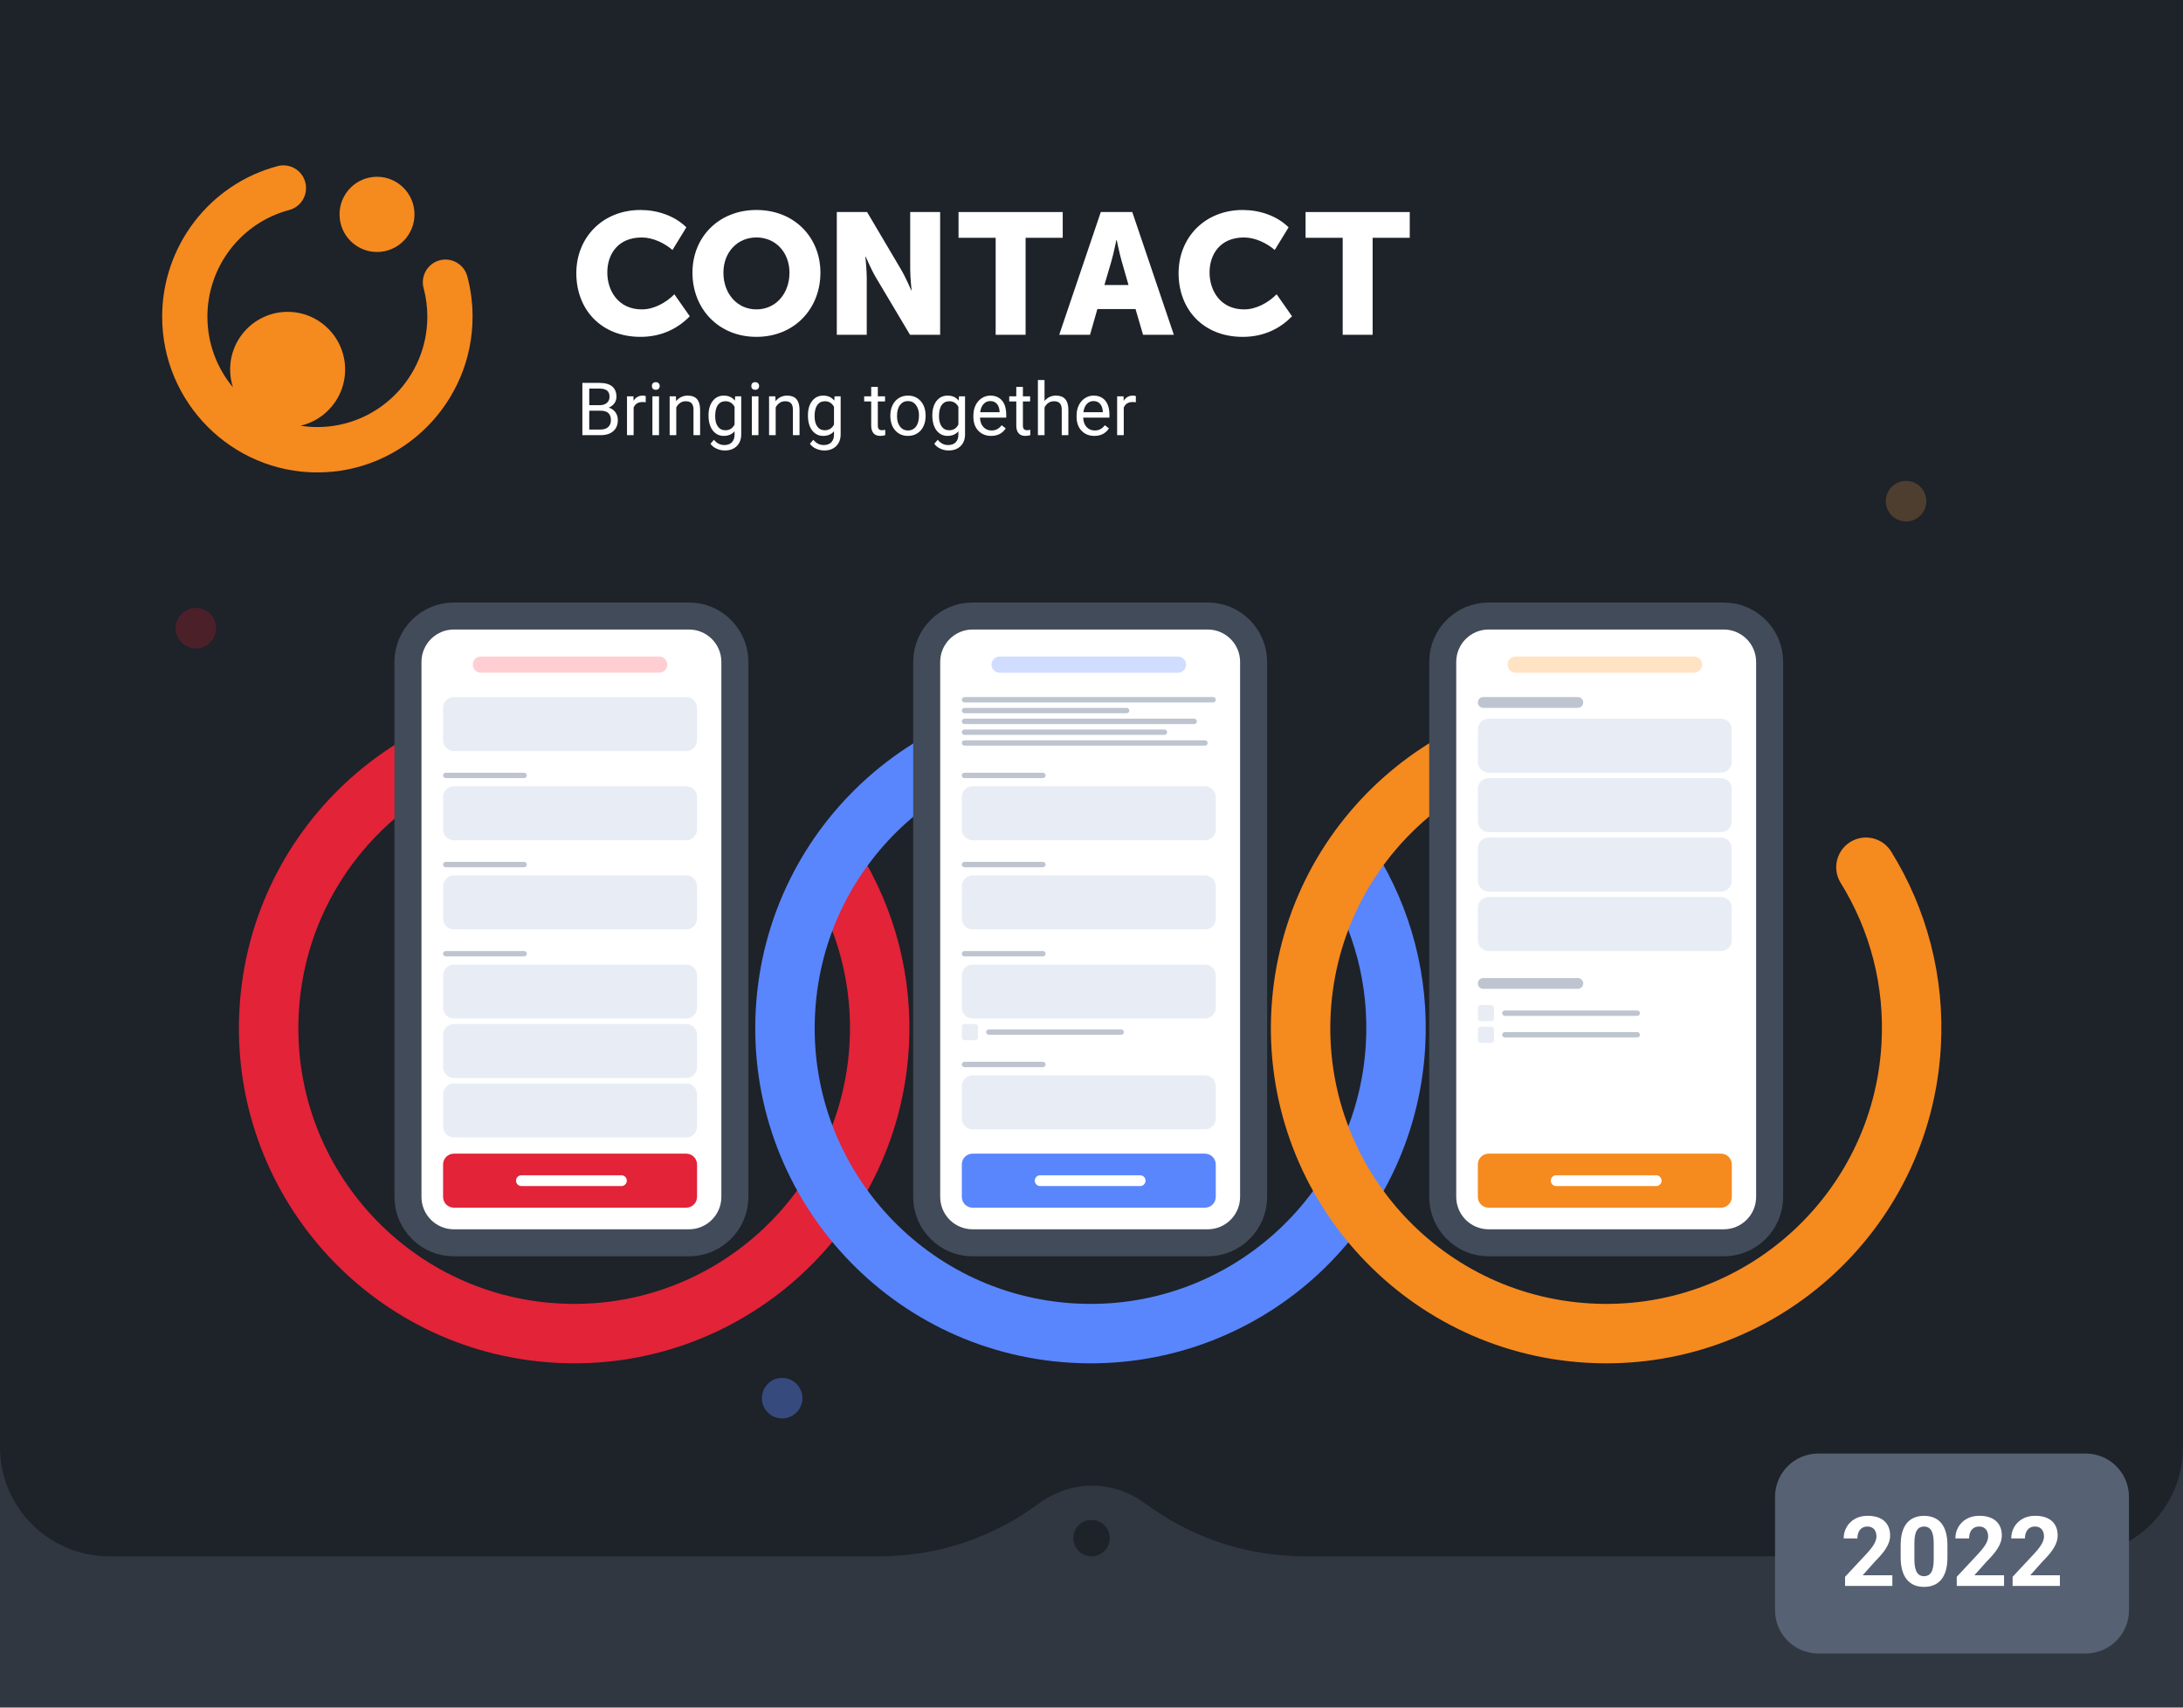
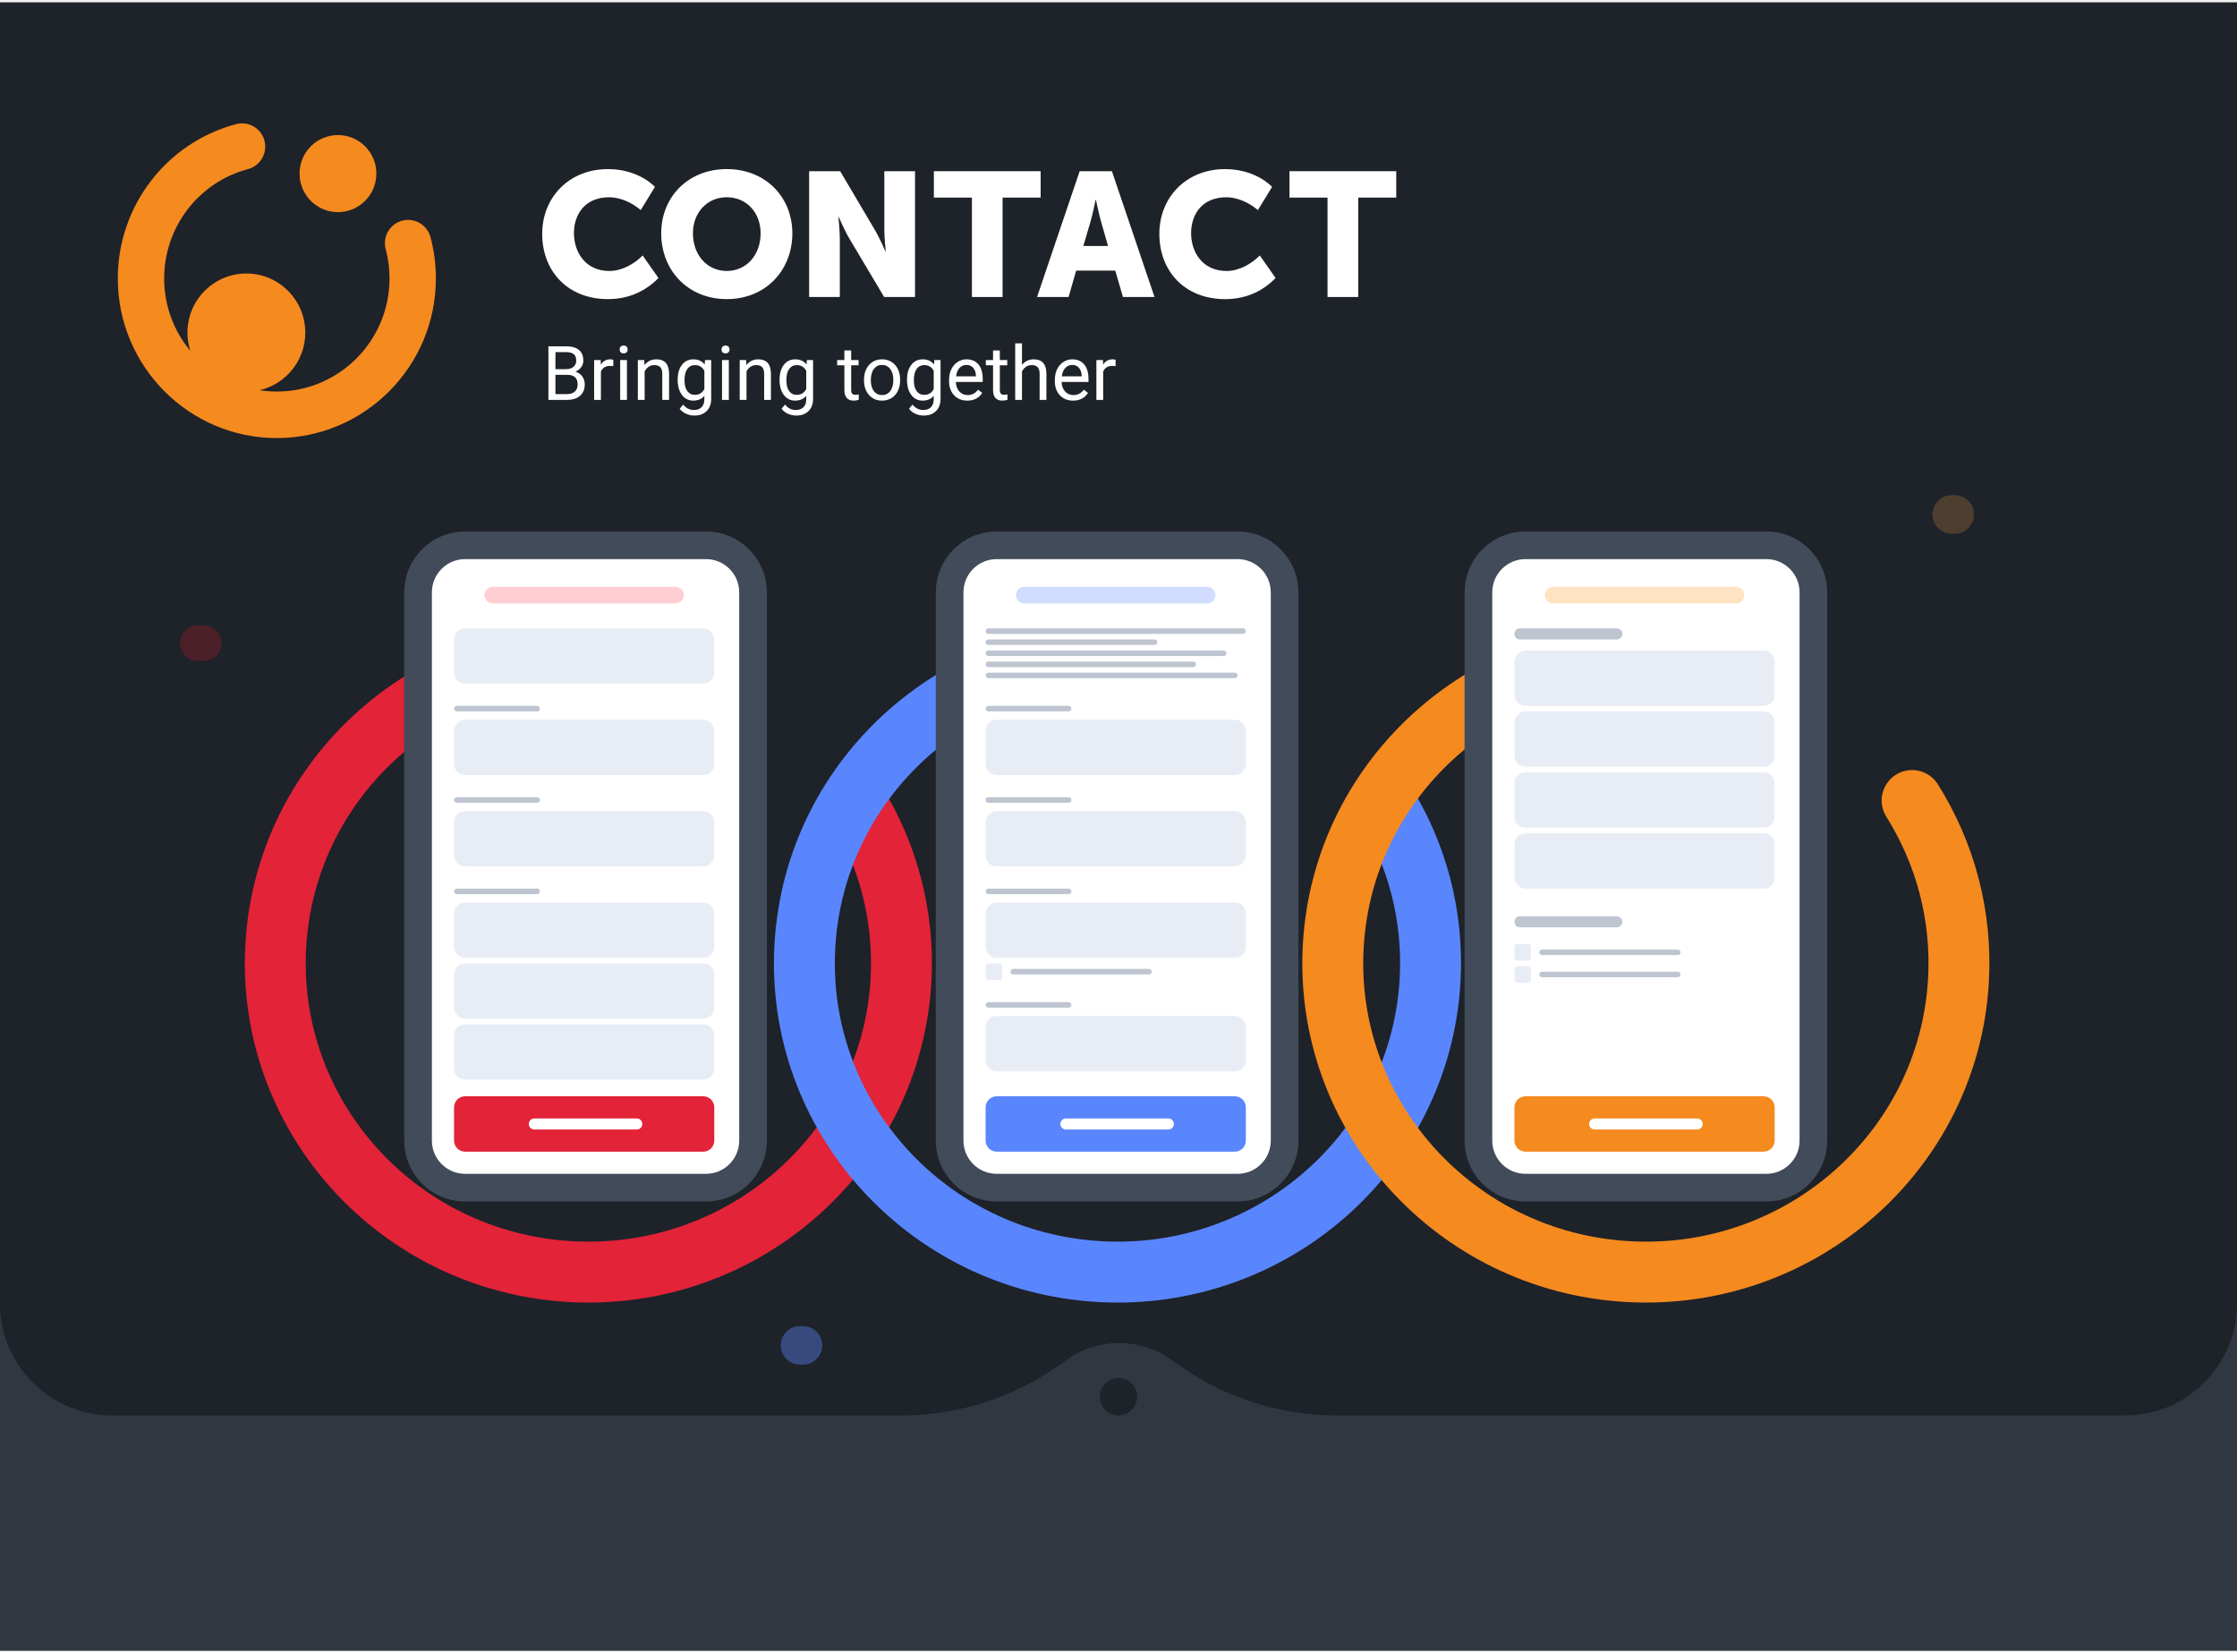
- <svg xmlns="http://www.w3.org/2000/svg" width="808" height="632" viewBox="0 0 808 632" fill="none">
-   <rect width="808" height="632" fill="#313741" />
-   <path fill-rule="evenodd" clip-rule="evenodd" d="M808 0H0V535.625C0 557.937 18.088 576.025 40.4 576.025H767.6C789.912 576.025 808 557.937 808 535.625V0ZM422.702 555.682C411.584 547.957 396.836 547.957 385.719 555.682L381.689 558.483C365.39 569.809 346.041 575.919 326.201 576.014H322.358L325.702 576.015C325.868 576.015 326.035 576.014 326.201 576.014H482.22C482.386 576.014 482.552 576.015 482.718 576.015L486.062 576.014H482.22C462.38 575.919 443.031 569.809 426.732 558.483L422.702 555.682Z" fill="#1E2229" />
-   <circle cx="404" cy="569.292" r="6.733" fill="#1E2229" />
-   <rect x="657" y="538" width="131" height="74" rx="16" fill="#566173" />
-   <path d="M700.422 583.045V587H682.914V583.625L691.193 574.748C692.025 573.822 692.682 573.008 693.162 572.305C693.643 571.59 693.988 570.951 694.199 570.389C694.422 569.814 694.533 569.27 694.533 568.754C694.533 567.98 694.404 567.318 694.146 566.768C693.889 566.205 693.508 565.771 693.004 565.467C692.512 565.162 691.902 565.01 691.176 565.01C690.402 565.01 689.734 565.197 689.172 565.572C688.621 565.947 688.199 566.469 687.906 567.137C687.625 567.805 687.484 568.561 687.484 569.404H682.404C682.404 567.881 682.768 566.486 683.494 565.221C684.221 563.943 685.246 562.93 686.57 562.18C687.895 561.418 689.465 561.037 691.281 561.037C693.074 561.037 694.586 561.33 695.816 561.916C697.059 562.49 697.996 563.322 698.629 564.412C699.273 565.49 699.596 566.779 699.596 568.279C699.596 569.123 699.461 569.949 699.191 570.758C698.922 571.555 698.535 572.352 698.031 573.148C697.539 573.934 696.941 574.73 696.238 575.539C695.535 576.348 694.756 577.186 693.9 578.053L689.453 583.045H700.422ZM720.812 571.953V576.383C720.812 578.305 720.607 579.963 720.197 581.357C719.787 582.74 719.195 583.877 718.422 584.768C717.66 585.646 716.752 586.297 715.697 586.719C714.643 587.141 713.471 587.352 712.182 587.352C711.15 587.352 710.189 587.223 709.299 586.965C708.408 586.695 707.605 586.279 706.891 585.717C706.188 585.154 705.578 584.445 705.062 583.59C704.559 582.723 704.172 581.691 703.902 580.496C703.633 579.301 703.498 577.93 703.498 576.383V571.953C703.498 570.031 703.703 568.385 704.113 567.014C704.535 565.631 705.127 564.5 705.889 563.621C706.662 562.742 707.576 562.098 708.631 561.688C709.686 561.266 710.857 561.055 712.146 561.055C713.178 561.055 714.133 561.189 715.012 561.459C715.902 561.717 716.705 562.121 717.42 562.672C718.135 563.223 718.744 563.932 719.248 564.799C719.752 565.654 720.139 566.68 720.408 567.875C720.678 569.059 720.812 570.418 720.812 571.953ZM715.732 577.051V571.268C715.732 570.342 715.68 569.533 715.574 568.842C715.48 568.15 715.334 567.564 715.135 567.084C714.936 566.592 714.689 566.193 714.396 565.889C714.104 565.584 713.77 565.361 713.395 565.221C713.02 565.08 712.604 565.01 712.146 565.01C711.572 565.01 711.062 565.121 710.617 565.344C710.184 565.566 709.814 565.924 709.51 566.416C709.205 566.896 708.971 567.541 708.807 568.35C708.654 569.146 708.578 570.119 708.578 571.268V577.051C708.578 577.977 708.625 578.791 708.719 579.494C708.824 580.197 708.977 580.801 709.176 581.305C709.387 581.797 709.633 582.201 709.914 582.518C710.207 582.822 710.541 583.045 710.916 583.186C711.303 583.326 711.725 583.396 712.182 583.396C712.744 583.396 713.242 583.285 713.676 583.062C714.121 582.828 714.496 582.465 714.801 581.973C715.117 581.469 715.352 580.812 715.504 580.004C715.656 579.195 715.732 578.211 715.732 577.051ZM741.766 583.045V587H724.258V583.625L732.537 574.748C733.369 573.822 734.025 573.008 734.506 572.305C734.986 571.59 735.332 570.951 735.543 570.389C735.766 569.814 735.877 569.27 735.877 568.754C735.877 567.98 735.748 567.318 735.49 566.768C735.232 566.205 734.852 565.771 734.348 565.467C733.855 565.162 733.246 565.01 732.52 565.01C731.746 565.01 731.078 565.197 730.516 565.572C729.965 565.947 729.543 566.469 729.25 567.137C728.969 567.805 728.828 568.561 728.828 569.404H723.748C723.748 567.881 724.111 566.486 724.838 565.221C725.564 563.943 726.59 562.93 727.914 562.18C729.238 561.418 730.809 561.037 732.625 561.037C734.418 561.037 735.93 561.33 737.16 561.916C738.402 562.49 739.34 563.322 739.973 564.412C740.617 565.49 740.939 566.779 740.939 568.279C740.939 569.123 740.805 569.949 740.535 570.758C740.266 571.555 739.879 572.352 739.375 573.148C738.883 573.934 738.285 574.73 737.582 575.539C736.879 576.348 736.1 577.186 735.244 578.053L730.797 583.045H741.766ZM762.438 583.045V587H744.93V583.625L753.209 574.748C754.041 573.822 754.697 573.008 755.178 572.305C755.658 571.59 756.004 570.951 756.215 570.389C756.438 569.814 756.549 569.27 756.549 568.754C756.549 567.98 756.42 567.318 756.162 566.768C755.904 566.205 755.523 565.771 755.02 565.467C754.527 565.162 753.918 565.01 753.191 565.01C752.418 565.01 751.75 565.197 751.188 565.572C750.637 565.947 750.215 566.469 749.922 567.137C749.641 567.805 749.5 568.561 749.5 569.404H744.42C744.42 567.881 744.783 566.486 745.51 565.221C746.236 563.943 747.262 562.93 748.586 562.18C749.91 561.418 751.48 561.037 753.297 561.037C755.09 561.037 756.602 561.33 757.832 561.916C759.074 562.49 760.012 563.322 760.645 564.412C761.289 565.49 761.611 566.779 761.611 568.279C761.611 569.123 761.477 569.949 761.207 570.758C760.938 571.555 760.551 572.352 760.047 573.148C759.555 573.934 758.957 574.73 758.254 575.539C757.551 576.348 756.771 577.186 755.916 578.053L751.469 583.045H762.438Z" fill="white" />
-   <path d="M215.555 161.071V141.719H221.861C223.953 141.719 225.525 142.154 226.576 143.022C227.635 143.89 228.166 145.175 228.166 146.876C228.166 147.78 227.909 148.582 227.397 149.282C226.885 149.973 226.187 150.509 225.305 150.89C226.346 151.182 227.168 151.741 227.768 152.565C228.378 153.38 228.682 154.355 228.682 155.489C228.682 157.226 228.122 158.59 227 159.582C225.879 160.575 224.293 161.071 222.244 161.071H215.555ZM218.099 152.02V158.985H222.298C223.481 158.985 224.413 158.679 225.092 158.067C225.781 157.447 226.125 156.596 226.125 155.515C226.125 153.185 224.863 152.02 222.338 152.02H218.099ZM218.099 149.973H221.94C223.053 149.973 223.94 149.694 224.602 149.136C225.274 148.578 225.609 147.82 225.609 146.863C225.609 145.8 225.3 145.029 224.682 144.55C224.064 144.063 223.123 143.82 221.861 143.82H218.099V149.973ZM239 148.897C238.63 148.835 238.228 148.803 237.795 148.803C236.188 148.803 235.098 149.49 234.524 150.863V161.071H232.073V146.69H234.457L234.497 148.351C235.3 147.067 236.44 146.424 237.915 146.424C238.392 146.424 238.753 146.487 239 146.61V148.897ZM243.928 161.071H241.478V146.69H243.928V161.071ZM241.279 142.876C241.279 142.477 241.398 142.14 241.637 141.866C241.884 141.591 242.246 141.453 242.722 141.453C243.199 141.453 243.561 141.591 243.809 141.866C244.056 142.14 244.18 142.477 244.18 142.876C244.18 143.274 244.056 143.607 243.809 143.873C243.561 144.138 243.199 144.271 242.722 144.271C242.246 144.271 241.884 144.138 241.637 143.873C241.398 143.607 241.279 143.274 241.279 142.876ZM250.18 146.69L250.259 148.498C251.354 147.115 252.785 146.424 254.551 146.424C257.58 146.424 259.108 148.139 259.134 151.568V161.071H256.684V151.555C256.675 150.518 256.437 149.751 255.968 149.256C255.509 148.759 254.789 148.511 253.81 148.511C253.015 148.511 252.317 148.724 251.716 149.149C251.116 149.575 250.648 150.133 250.313 150.824V161.071H247.862V146.69H250.18ZM262.247 153.761C262.247 151.519 262.764 149.738 263.797 148.418C264.83 147.089 266.199 146.424 267.903 146.424C269.651 146.424 271.016 147.045 271.996 148.285L272.115 146.69H274.354V160.726C274.354 162.586 273.801 164.053 272.698 165.125C271.603 166.197 270.128 166.733 268.274 166.733C267.241 166.733 266.23 166.512 265.241 166.069C264.252 165.626 263.496 165.019 262.975 164.248L264.247 162.772C265.298 164.075 266.582 164.726 268.102 164.726C269.294 164.726 270.221 164.389 270.883 163.716C271.554 163.043 271.89 162.094 271.89 160.872V159.636C270.91 160.77 269.572 161.337 267.876 161.337C266.199 161.337 264.839 160.659 263.797 159.304C262.764 157.948 262.247 156.101 262.247 153.761ZM264.711 154.04C264.711 155.662 265.042 156.938 265.704 157.868C266.366 158.789 267.294 159.25 268.486 159.25C270.031 159.25 271.166 158.546 271.89 157.137V150.571C271.14 149.198 270.013 148.511 268.512 148.511C267.32 148.511 266.389 148.976 265.718 149.907C265.046 150.837 264.711 152.215 264.711 154.04ZM280.725 161.071H278.274V146.69H280.725V161.071ZM278.075 142.876C278.075 142.477 278.195 142.14 278.433 141.866C278.68 141.591 279.043 141.453 279.52 141.453C279.996 141.453 280.359 141.591 280.605 141.866C280.853 142.14 280.977 142.477 280.977 142.876C280.977 143.274 280.853 143.607 280.605 143.873C280.359 144.138 279.996 144.271 279.52 144.271C279.043 144.271 278.68 144.138 278.433 143.873C278.195 143.607 278.075 143.274 278.075 142.876ZM286.977 146.69L287.056 148.498C288.151 147.115 289.582 146.424 291.348 146.424C294.377 146.424 295.905 148.139 295.931 151.568V161.071H293.48V151.555C293.472 150.518 293.233 149.751 292.765 149.256C292.306 148.759 291.586 148.511 290.606 148.511C289.811 148.511 289.114 148.724 288.514 149.149C287.913 149.575 287.445 150.133 287.109 150.824V161.071H284.659V146.69H286.977ZM299.043 153.761C299.043 151.519 299.56 149.738 300.594 148.418C301.627 147.089 302.996 146.424 304.7 146.424C306.448 146.424 307.813 147.045 308.793 148.285L308.912 146.69H311.151V160.726C311.151 162.586 310.599 164.053 309.495 165.125C308.4 166.197 306.925 166.733 305.07 166.733C304.037 166.733 303.026 166.512 302.037 166.069C301.048 165.626 300.294 165.019 299.772 164.248L301.044 162.772C302.095 164.075 303.38 164.726 304.898 164.726C306.09 164.726 307.018 164.389 307.68 163.716C308.351 163.043 308.687 162.094 308.687 160.872V159.636C307.706 160.77 306.369 161.337 304.673 161.337C302.996 161.337 301.635 160.659 300.594 159.304C299.56 157.948 299.043 156.101 299.043 153.761ZM301.507 154.04C301.507 155.662 301.839 156.938 302.501 157.868C303.163 158.789 304.09 159.25 305.283 159.25C306.828 159.25 307.962 158.546 308.687 157.137V150.571C307.936 149.198 306.81 148.511 305.309 148.511C304.117 148.511 303.185 148.976 302.514 149.907C301.843 150.837 301.507 152.215 301.507 154.04ZM324.913 143.208V146.69H327.589V148.591H324.913V157.509C324.913 158.085 325.032 158.519 325.271 158.812C325.509 159.095 325.915 159.237 326.489 159.237C326.771 159.237 327.16 159.184 327.655 159.077V161.071C327.01 161.249 326.383 161.337 325.774 161.337C324.679 161.337 323.853 161.005 323.297 160.34C322.741 159.676 322.462 158.732 322.462 157.509V148.591H319.853V146.69H322.462V143.208H324.913ZM329.549 153.748C329.549 152.339 329.822 151.072 330.37 149.947C330.927 148.821 331.695 147.953 332.675 147.341C333.664 146.73 334.79 146.424 336.052 146.424C338.004 146.424 339.58 147.102 340.781 148.458C341.991 149.814 342.596 151.617 342.596 153.867V154.04C342.596 155.44 342.327 156.698 341.788 157.815C341.258 158.922 340.494 159.786 339.497 160.407C338.507 161.027 337.368 161.337 336.079 161.337C334.136 161.337 332.56 160.659 331.35 159.304C330.15 157.948 329.549 156.154 329.549 153.921V153.748ZM332.012 154.04C332.012 155.635 332.379 156.915 333.112 157.881C333.854 158.847 334.843 159.33 336.079 159.33C337.324 159.33 338.313 158.843 339.046 157.868C339.779 156.884 340.146 155.511 340.146 153.748C340.146 152.171 339.77 150.894 339.02 149.92C338.278 148.936 337.289 148.445 336.052 148.445C334.843 148.445 333.867 148.928 333.125 149.894C332.383 150.859 332.012 152.242 332.012 154.04ZM345.086 153.761C345.086 151.519 345.603 149.738 346.636 148.418C347.669 147.089 349.038 146.424 350.742 146.424C352.49 146.424 353.855 147.045 354.835 148.285L354.954 146.69H357.193V160.726C357.193 162.586 356.641 164.053 355.537 165.125C354.442 166.197 352.967 166.733 351.113 166.733C350.08 166.733 349.069 166.512 348.08 166.069C347.091 165.626 346.336 165.019 345.814 164.248L347.086 162.772C348.137 164.075 349.422 164.726 350.941 164.726C352.133 164.726 353.06 164.389 353.723 163.716C354.394 163.043 354.729 162.094 354.729 160.872V159.636C353.749 160.77 352.411 161.337 350.716 161.337C349.038 161.337 347.678 160.659 346.636 159.304C345.603 157.948 345.086 156.101 345.086 153.761ZM347.55 154.04C347.55 155.662 347.881 156.938 348.544 157.868C349.206 158.789 350.133 159.25 351.325 159.25C352.87 159.25 354.005 158.546 354.729 157.137V150.571C353.979 149.198 352.853 148.511 351.351 148.511C350.159 148.511 349.228 148.976 348.557 149.907C347.885 150.837 347.55 152.215 347.55 154.04ZM366.849 161.337C364.906 161.337 363.326 160.699 362.107 159.423C360.888 158.138 360.279 156.424 360.279 154.28V153.828C360.279 152.401 360.548 151.129 361.087 150.013C361.634 148.887 362.394 148.01 363.365 147.382C364.346 146.743 365.405 146.424 366.544 146.424C368.407 146.424 369.856 147.04 370.889 148.272C371.922 149.504 372.439 151.266 372.439 153.561V154.585H362.729C362.765 156.003 363.175 157.15 363.962 158.028C364.756 158.896 365.763 159.33 366.982 159.33C367.847 159.33 368.58 159.153 369.18 158.799C369.781 158.444 370.306 157.975 370.756 157.389L372.253 158.559C371.053 160.411 369.251 161.337 366.849 161.337ZM366.544 148.445C365.555 148.445 364.726 148.808 364.054 149.535C363.383 150.252 362.968 151.263 362.809 152.565H369.988V152.379C369.917 151.129 369.582 150.164 368.982 149.481C368.381 148.79 367.569 148.445 366.544 148.445ZM378.611 143.208V146.69H381.287V148.591H378.611V157.509C378.611 158.085 378.731 158.519 378.969 158.812C379.208 159.095 379.613 159.237 380.187 159.237C380.47 159.237 380.859 159.184 381.353 159.077V161.071C380.708 161.249 380.082 161.337 379.472 161.337C378.377 161.337 377.552 161.005 376.995 160.34C376.439 159.676 376.16 158.732 376.16 157.509V148.591H373.551V146.69H376.16V143.208H378.611ZM386.612 148.431C387.698 147.094 389.111 146.424 390.85 146.424C393.879 146.424 395.407 148.139 395.433 151.568V161.071H392.983V151.555C392.974 150.518 392.736 149.751 392.267 149.256C391.808 148.759 391.088 148.511 390.109 148.511C389.314 148.511 388.616 148.724 388.016 149.149C387.415 149.575 386.947 150.133 386.612 150.824V161.071H384.161V140.656H386.612V148.431ZM405.05 161.337C403.107 161.337 401.527 160.699 400.308 159.423C399.089 158.138 398.48 156.424 398.48 154.28V153.828C398.48 152.401 398.749 151.129 399.288 150.013C399.835 148.887 400.594 148.01 401.566 147.382C402.546 146.743 403.606 146.424 404.745 146.424C406.608 146.424 408.057 147.04 409.09 148.272C410.123 149.504 410.639 151.266 410.639 153.561V154.585H400.93C400.966 156.003 401.376 157.15 402.163 158.028C402.957 158.896 403.963 159.33 405.183 159.33C406.047 159.33 406.78 159.153 407.381 158.799C407.982 158.444 408.507 157.975 408.957 157.389L410.454 158.559C409.253 160.411 407.452 161.337 405.05 161.337ZM404.745 148.445C403.756 148.445 402.926 148.808 402.255 149.535C401.584 150.252 401.169 151.263 401.01 152.565H408.189V152.379C408.118 151.129 407.783 150.164 407.182 149.481C406.582 148.79 405.77 148.445 404.745 148.445ZM420.415 148.897C420.044 148.835 419.642 148.803 419.209 148.803C417.602 148.803 416.512 149.49 415.938 150.863V161.071H413.487V146.69H415.871L415.912 148.351C416.715 147.067 417.854 146.424 419.329 146.424C419.806 146.424 420.168 146.487 420.415 146.61V148.897Z" fill="white" />
-   <path d="M237.066 77.721C243.148 77.721 249.606 79.76 254.04 84.142L248.907 92.529C245.991 89.987 241.624 87.895 237.574 87.895C228.516 87.895 224.783 94.316 224.783 100.856C224.783 107.594 228.833 114.518 237.574 114.518C242.066 114.518 246.506 112.036 249.606 108.925L255.306 117.06C254.699 117.689 254.046 118.298 253.347 118.887C249.448 122.17 244.098 124.679 237.066 124.679C222.5 124.679 213.317 114.578 213.317 101.107C213.317 87.888 223.074 77.721 237.066 77.721Z" fill="white" />
-   <path d="M279.984 77.721C294.042 77.721 303.667 87.888 303.667 100.915C303.667 114.26 294.042 124.679 279.984 124.679C265.927 124.679 256.302 114.26 256.302 100.915C256.295 87.888 265.92 77.721 279.984 77.721ZM279.984 114.512C287.142 114.512 292.208 108.667 292.208 100.915C292.208 93.482 287.142 87.888 279.984 87.888C272.827 87.888 267.76 93.482 267.76 100.915C267.76 108.667 272.827 114.512 279.984 114.512Z" fill="white" />
-   <path d="M309.729 78.482H320.938L333.478 99.704C335.253 102.689 337.278 107.455 337.278 107.455H337.403C337.403 107.455 336.895 102.563 336.895 99.704V78.482H347.978V123.918H336.829L324.229 102.755C322.455 99.77 320.43 95.004 320.43 95.004H320.304C320.304 95.004 320.812 99.896 320.812 102.755V123.918H309.729V78.482Z" fill="white" />
-   <path d="M368.527 88.014H354.786V78.482H393.351V88.014H379.61V123.918H368.527V88.014Z" fill="white" />
-   <path d="M407.442 78.482H419.092L434.482 123.918H423.083L420.299 114.386H406.175L403.451 123.918H392.052L407.442 78.482ZM417.7 105.489L415.167 96.659C414.342 93.799 413.333 88.841 413.333 88.841H413.208C413.208 88.841 412.192 93.799 411.374 96.659L408.775 105.489H417.7Z" fill="white" />
-   <path d="M459.979 77.721C466.062 77.721 472.52 79.76 476.953 84.142L471.821 92.529C468.905 89.987 464.538 87.895 460.487 87.895C451.43 87.895 447.696 94.316 447.696 100.856C447.696 107.594 451.746 114.518 460.487 114.518C464.98 114.518 469.419 112.036 472.52 108.925L478.22 117.06C474.228 121.191 468.278 124.686 459.979 124.686C445.414 124.686 436.231 114.585 436.231 101.114C436.231 87.888 445.981 77.721 459.979 77.721Z" fill="white" />
-   <path d="M496.974 88.014H483.233V78.482H521.798V88.014H508.057V123.918H496.974V88.014Z" fill="white" />
-   <path fill-rule="evenodd" clip-rule="evenodd" d="M162.719 96.355C167.185 95.157 171.776 97.825 172.971 102.306C174.264 107.158 174.917 112.175 174.91 117.219C174.91 149.006 149.143 174.861 117.465 174.861C85.793 174.861 60.02 149.006 60.02 117.219C60.02 91.073 77.594 68.156 102.76 61.484C107.233 60.292 111.818 62.973 112.999 67.461C114.18 71.949 111.514 76.55 107.042 77.735C89.217 82.454 76.769 98.692 76.769 117.219C76.769 127.148 80.325 136.263 86.216 143.346C85.549 141.281 85.18 139.077 85.18 136.78C85.18 124.984 94.712 115.425 106.461 115.425C118.217 115.425 127.743 124.99 127.743 136.78C127.743 146.927 120.677 155.407 111.218 157.578C113.256 157.895 115.347 158.061 117.471 158.061C139.914 158.061 158.167 139.745 158.167 117.226C158.167 113.632 157.705 110.07 156.788 106.642C155.594 102.16 158.253 97.553 162.719 96.355ZM153.418 79.349C153.418 87.037 147.207 93.27 139.545 93.27C131.883 93.27 125.672 87.037 125.672 79.349C125.672 71.661 131.883 65.428 139.545 65.428C147.207 65.428 153.418 71.661 153.418 79.349Z" fill="#F58A1F" />
-   <path d="M219.144 267.626C156.796 263.967 103.286 311.543 99.626 373.892C95.967 436.24 143.543 489.75 205.892 493.41C268.24 497.069 321.75 449.492 325.409 387.144C326.828 362.967 320.543 340.119 308.68 320.991" stroke="#E22338" stroke-width="22" stroke-linecap="round" />
-   <path d="M410.258 267.626C347.91 263.967 294.4 311.543 290.74 373.892C287.081 436.24 334.658 489.75 397.006 493.41C459.354 497.069 512.864 449.492 516.524 387.144C517.943 362.967 511.657 340.119 499.794 320.991" stroke="#5986FD" stroke-width="22" stroke-linecap="round" />
-   <path d="M601.108 267.626C538.76 263.967 485.25 311.543 481.59 373.892C477.931 436.24 525.507 489.75 587.856 493.41C650.204 497.069 703.714 449.492 707.374 387.144C708.793 362.967 702.507 340.119 690.644 320.991" stroke="#F58A1F" stroke-width="22" stroke-linecap="round" />
+ <svg xmlns="http://www.w3.org/2000/svg" width="760" height="561" viewBox="0 0 760 561" fill="none">
+   <rect width="760" height="560" transform="translate(0 0.772461)" fill="#313741" />
+   <path fill-rule="evenodd" clip-rule="evenodd" d="M760 1H0V442.806C0 463.793 17.013 480.806 38 480.806H722C742.987 480.806 760 463.793 760 442.806V1ZM397.591 461.671C387.134 454.405 373.262 454.405 362.805 461.671L359.014 464.306C343.685 474.958 325.488 480.705 306.83 480.795H303.208L306.354 480.796C306.512 480.796 306.671 480.796 306.83 480.795H453.566C453.725 480.796 453.884 480.796 454.042 480.796L457.188 480.795H453.566C434.908 480.705 416.711 474.958 401.382 464.306L397.591 461.671Z" fill="#1E2229" />
+   <circle cx="380" cy="474.473" r="6.333" fill="#1E2229" />
+   <path d="M186.314 135.84V117.638H192.245C194.213 117.638 195.692 118.046 196.68 118.863C197.677 119.68 198.176 120.888 198.176 122.488C198.176 123.338 197.934 124.093 197.453 124.751C196.971 125.401 196.315 125.905 195.485 126.264C196.465 126.539 197.237 127.064 197.802 127.839C198.375 128.606 198.662 129.523 198.662 130.589C198.662 132.223 198.134 133.506 197.079 134.44C196.025 135.373 194.534 135.84 192.606 135.84H186.314ZM188.707 127.326V133.877H192.657C193.769 133.877 194.646 133.59 195.285 133.014C195.933 132.431 196.257 131.631 196.257 130.614C196.257 128.423 195.069 127.326 192.694 127.326H188.707ZM188.707 125.401H192.32C193.366 125.401 194.201 125.138 194.824 124.613C195.456 124.089 195.771 123.376 195.771 122.476C195.771 121.475 195.48 120.751 194.899 120.301C194.318 119.842 193.433 119.613 192.245 119.613H188.707V125.401ZM208.367 124.389C208.018 124.33 207.64 124.301 207.233 124.301C205.722 124.301 204.696 124.947 204.156 126.238V135.84H201.851V122.313H204.093L204.131 123.876C204.886 122.668 205.958 122.063 207.345 122.063C207.794 122.063 208.134 122.122 208.367 122.238V124.389ZM213.002 135.84H210.697V122.313H213.002V135.84ZM210.51 118.725C210.51 118.351 210.622 118.034 210.846 117.775C211.079 117.517 211.42 117.387 211.868 117.387C212.316 117.387 212.657 117.517 212.89 117.775C213.122 118.034 213.238 118.351 213.238 118.725C213.238 119.1 213.122 119.413 212.89 119.663C212.657 119.913 212.316 120.038 211.868 120.038C211.42 120.038 211.079 119.913 210.846 119.663C210.622 119.413 210.51 119.1 210.51 118.725ZM218.882 122.313L218.957 124.013C219.987 122.713 221.333 122.063 222.994 122.063C225.842 122.063 227.279 123.676 227.304 126.902V135.84H225V126.889C224.991 125.913 224.767 125.192 224.327 124.726C223.895 124.259 223.218 124.026 222.296 124.026C221.549 124.026 220.892 124.226 220.327 124.626C219.763 125.026 219.322 125.551 219.007 126.201V135.84H216.702V122.313H218.882ZM230.232 128.964C230.232 126.855 230.718 125.18 231.69 123.938C232.662 122.688 233.949 122.063 235.553 122.063C237.197 122.063 238.48 122.647 239.402 123.813L239.514 122.313H241.62V135.515C241.62 137.265 241.1 138.645 240.062 139.653C239.032 140.661 237.645 141.166 235.901 141.166C234.93 141.166 233.978 140.957 233.048 140.541C232.118 140.124 231.408 139.553 230.917 138.828L232.114 137.44C233.102 138.665 234.31 139.278 235.739 139.278C236.861 139.278 237.732 138.961 238.355 138.328C238.987 137.695 239.302 136.802 239.302 135.652V134.49C238.381 135.557 237.122 136.09 235.527 136.09C233.949 136.09 232.67 135.453 231.69 134.177C230.718 132.902 230.232 131.165 230.232 128.964ZM232.55 129.226C232.55 130.752 232.861 131.952 233.484 132.827C234.107 133.694 234.979 134.127 236.1 134.127C237.554 134.127 238.621 133.465 239.302 132.14V125.964C238.597 124.672 237.537 124.026 236.125 124.026C235.004 124.026 234.128 124.463 233.497 125.339C232.865 126.214 232.55 127.51 232.55 129.226ZM247.612 135.84H245.307V122.313H247.612V135.84ZM245.121 118.725C245.121 118.351 245.233 118.034 245.457 117.775C245.69 117.517 246.03 117.387 246.479 117.387C246.927 117.387 247.268 117.517 247.5 117.775C247.733 118.034 247.849 118.351 247.849 118.725C247.849 119.1 247.733 119.413 247.5 119.663C247.268 119.913 246.927 120.038 246.479 120.038C246.03 120.038 245.69 119.913 245.457 119.663C245.233 119.413 245.121 119.1 245.121 118.725ZM253.493 122.313L253.568 124.013C254.598 122.713 255.943 122.063 257.604 122.063C260.454 122.063 261.891 123.676 261.915 126.902V135.84H259.61V126.889C259.602 125.913 259.378 125.192 258.938 124.726C258.506 124.259 257.829 124.026 256.907 124.026C256.159 124.026 255.503 124.226 254.939 124.626C254.373 125.026 253.933 125.551 253.618 126.201V135.84H251.313V122.313H253.493ZM264.843 128.964C264.843 126.855 265.329 125.18 266.301 123.938C267.273 122.688 268.56 122.063 270.163 122.063C271.808 122.063 273.091 122.647 274.013 123.813L274.125 122.313H276.231V135.515C276.231 137.265 275.712 138.645 274.673 139.653C273.643 140.661 272.256 141.166 270.512 141.166C269.54 141.166 268.589 140.957 267.659 140.541C266.729 140.124 266.019 139.553 265.529 138.828L266.724 137.44C267.713 138.665 268.921 139.278 270.35 139.278C271.471 139.278 272.343 138.961 272.966 138.328C273.598 137.695 273.913 136.802 273.913 135.652V134.49C272.991 135.557 271.733 136.09 270.138 136.09C268.56 136.09 267.281 135.453 266.301 134.177C265.329 132.902 264.843 131.165 264.843 128.964ZM267.161 129.226C267.161 130.752 267.472 131.952 268.095 132.827C268.718 133.694 269.59 134.127 270.712 134.127C272.165 134.127 273.232 133.465 273.913 132.14V125.964C273.207 124.672 272.148 124.026 270.736 124.026C269.615 124.026 268.738 124.463 268.107 125.339C267.476 126.214 267.161 127.51 267.161 129.226ZM289.176 119.038V122.313H291.692V124.101H289.176V132.489C289.176 133.031 289.287 133.44 289.512 133.715C289.736 133.981 290.118 134.115 290.658 134.115C290.924 134.115 291.289 134.065 291.754 133.964V135.84C291.148 136.007 290.558 136.09 289.985 136.09C288.955 136.09 288.178 135.778 287.655 135.152C287.132 134.527 286.871 133.639 286.871 132.489V124.101H284.416V122.313H286.871V119.038H289.176ZM293.536 128.952C293.536 127.626 293.793 126.435 294.308 125.376C294.832 124.318 295.554 123.501 296.476 122.925C297.406 122.351 298.466 122.063 299.653 122.063C301.489 122.063 302.972 122.701 304.101 123.976C305.239 125.251 305.808 126.947 305.808 129.064V129.226C305.808 130.543 305.555 131.727 305.048 132.777C304.55 133.819 303.831 134.631 302.893 135.215C301.962 135.798 300.891 136.09 299.678 136.09C297.851 136.09 296.368 135.453 295.23 134.177C294.101 132.902 293.536 131.214 293.536 129.114V128.952ZM295.853 129.226C295.853 130.727 296.198 131.931 296.888 132.839C297.585 133.748 298.515 134.202 299.678 134.202C300.85 134.202 301.78 133.744 302.469 132.827C303.158 131.902 303.503 130.61 303.503 128.952C303.503 127.468 303.15 126.268 302.444 125.351C301.746 124.426 300.816 123.963 299.653 123.963C298.515 123.963 297.598 124.418 296.9 125.326C296.202 126.235 295.853 127.535 295.853 129.226ZM308.15 128.964C308.15 126.855 308.636 125.18 309.608 123.938C310.58 122.688 311.867 122.063 313.47 122.063C315.115 122.063 316.398 122.647 317.32 123.813L317.432 122.313H319.538V135.515C319.538 137.265 319.019 138.645 317.98 139.653C316.951 140.661 315.563 141.166 313.819 141.166C312.847 141.166 311.896 140.957 310.966 140.541C310.036 140.124 309.326 139.553 308.835 138.828L310.032 137.44C311.02 138.665 312.229 139.278 313.657 139.278C314.778 139.278 315.651 138.961 316.274 138.328C316.905 137.695 317.221 136.802 317.221 135.652V134.49C316.299 135.557 315.04 136.09 313.446 136.09C311.867 136.09 310.588 135.453 309.608 134.177C308.636 132.902 308.15 131.165 308.15 128.964ZM310.468 129.226C310.468 130.752 310.779 131.952 311.402 132.827C312.025 133.694 312.897 134.127 314.018 134.127C315.472 134.127 316.539 133.465 317.221 132.14V125.964C316.515 124.672 315.455 124.026 314.043 124.026C312.922 124.026 312.046 124.463 311.415 125.339C310.783 126.214 310.468 127.51 310.468 129.226ZM328.62 136.09C326.793 136.09 325.306 135.49 324.16 134.289C323.014 133.081 322.441 131.468 322.441 129.452V129.027C322.441 127.685 322.694 126.489 323.2 125.438C323.715 124.38 324.43 123.555 325.344 122.963C326.266 122.363 327.262 122.063 328.334 122.063C330.086 122.063 331.449 122.642 332.42 123.801C333.392 124.96 333.878 126.618 333.878 128.776V129.739H324.745C324.779 131.072 325.165 132.152 325.905 132.977C326.652 133.794 327.599 134.202 328.745 134.202C329.559 134.202 330.249 134.035 330.813 133.702C331.378 133.369 331.872 132.927 332.296 132.377L333.704 133.477C332.574 135.219 330.88 136.09 328.62 136.09ZM328.334 123.963C327.404 123.963 326.623 124.305 325.991 124.989C325.36 125.664 324.97 126.614 324.821 127.839H331.573V127.664C331.506 126.489 331.191 125.58 330.627 124.938C330.061 124.288 329.297 123.963 328.334 123.963ZM339.684 119.038V122.313H342.201V124.101H339.684V132.489C339.684 133.031 339.796 133.44 340.02 133.715C340.245 133.981 340.626 134.115 341.166 134.115C341.432 134.115 341.798 134.065 342.263 133.964V135.84C341.656 136.007 341.067 136.09 340.494 136.09C339.464 136.09 338.687 135.778 338.164 135.152C337.641 134.527 337.379 133.639 337.379 132.489V124.101H334.925V122.313H337.379V119.038H339.684ZM347.209 123.951C348.231 122.693 349.56 122.063 351.196 122.063C354.045 122.063 355.482 123.676 355.506 126.902V135.84H353.202V126.889C353.193 125.913 352.969 125.192 352.529 124.726C352.097 124.259 351.42 124.026 350.498 124.026C349.751 124.026 349.094 124.226 348.53 124.626C347.965 125.026 347.524 125.551 347.209 126.201V135.84H344.904V116.638H347.209V123.951ZM364.552 136.09C362.725 136.09 361.238 135.49 360.091 134.289C358.945 133.081 358.373 131.468 358.373 129.452V129.027C358.373 127.685 358.626 126.489 359.132 125.438C359.647 124.38 360.361 123.555 361.275 122.963C362.197 122.363 363.194 122.063 364.265 122.063C366.018 122.063 367.38 122.642 368.352 123.801C369.324 124.96 369.809 126.618 369.809 128.776V129.739H360.677C360.711 131.072 361.097 132.152 361.836 132.977C362.583 133.794 363.53 134.202 364.677 134.202C365.49 134.202 366.18 134.035 366.745 133.702C367.31 133.369 367.803 132.927 368.227 132.377L369.635 133.477C368.505 135.219 366.811 136.09 364.552 136.09ZM364.265 123.963C363.335 123.963 362.554 124.305 361.923 124.989C361.292 125.664 360.902 126.614 360.752 127.839H367.504V127.664C367.438 126.489 367.123 125.58 366.557 124.938C365.993 124.288 365.229 123.963 364.265 123.963ZM379.004 124.389C378.655 124.33 378.277 124.301 377.87 124.301C376.359 124.301 375.333 124.947 374.793 126.238V135.84H372.488V122.313H374.731L374.768 123.876C375.524 122.668 376.595 122.063 377.983 122.063C378.431 122.063 378.772 122.122 379.004 122.238V124.389Z" fill="white" />
+   <path d="M206.547 57.44C212.268 57.44 218.343 59.358 222.513 63.48L217.685 71.368C214.943 68.978 210.835 67.01 207.025 67.01C198.506 67.01 194.994 73.049 194.994 79.201C194.994 85.539 198.803 92.052 207.025 92.052C211.251 92.052 215.427 89.717 218.343 86.79L223.704 94.442C223.133 95.034 222.519 95.607 221.861 96.161C218.194 99.249 213.162 101.609 206.547 101.609C192.847 101.609 184.209 92.108 184.209 79.438C184.209 67.004 193.387 57.44 206.547 57.44Z" fill="white" />
+   <path d="M246.916 57.44C260.139 57.44 269.192 67.004 269.192 79.257C269.192 91.809 260.139 101.609 246.916 101.609C233.693 101.609 224.64 91.809 224.64 79.257C224.634 67.004 233.687 57.44 246.916 57.44ZM246.916 92.045C253.648 92.045 258.414 86.548 258.414 79.257C258.414 72.265 253.648 67.004 246.916 67.004C240.184 67.004 235.418 72.265 235.418 79.257C235.418 86.548 240.184 92.045 246.916 92.045Z" fill="white" />
+   <path d="M274.894 58.157H285.436L297.232 78.118C298.901 80.926 300.806 85.409 300.806 85.409H300.924C300.924 85.409 300.446 80.808 300.446 78.118V58.157H310.87V100.894H300.384L288.532 80.989C286.863 78.181 284.958 73.698 284.958 73.698H284.841C284.841 73.698 285.318 78.299 285.318 80.989V100.894H274.894V58.157Z" fill="white" />
+   <path d="M330.199 67.123H317.274V58.157H353.548V67.123H340.623V100.894H330.199V67.123Z" fill="white" />
+   <path d="M366.802 58.157H377.76L392.236 100.894H381.514L378.896 91.928H365.611L363.048 100.894H352.326L366.802 58.157ZM376.451 83.56L374.068 75.254C373.293 72.565 372.343 67.901 372.343 67.901H372.225C372.225 67.901 371.27 72.565 370.5 75.254L368.056 83.56H376.451Z" fill="white" />
+   <path d="M416.218 57.44C421.939 57.44 428.014 59.358 432.183 63.48L427.356 71.368C424.613 68.978 420.506 67.01 416.696 67.01C408.177 67.01 404.665 73.049 404.665 79.201C404.665 85.539 408.474 92.052 416.696 92.052C420.921 92.052 425.097 89.717 428.014 86.79L433.375 94.442C429.621 98.328 424.024 101.615 416.218 101.615C402.518 101.615 393.88 92.114 393.88 79.444C393.88 67.004 403.051 57.44 416.218 57.44Z" fill="white" />
+   <path d="M451.015 67.123H438.09V58.157H474.364V67.123H461.44V100.894H451.015V67.123Z" fill="white" />
+   <path fill-rule="evenodd" clip-rule="evenodd" d="M136.617 74.968C140.818 73.841 145.136 76.35 146.26 80.565C147.476 85.129 148.09 89.848 148.084 94.593C148.084 124.491 123.847 148.81 94.051 148.81C64.261 148.81 40.019 124.491 40.019 94.593C40.019 69.999 56.548 48.444 80.22 42.169C84.427 41.048 88.74 43.569 89.85 47.791C90.961 52.012 88.454 56.339 84.247 57.454C67.482 61.893 55.773 77.166 55.773 94.593C55.773 103.932 59.117 112.505 64.658 119.167C64.032 117.225 63.684 115.152 63.684 112.991C63.684 101.896 72.65 92.906 83.701 92.906C94.759 92.906 103.719 101.902 103.719 112.991C103.719 122.536 97.073 130.511 88.175 132.554C90.093 132.853 92.059 133.008 94.057 133.008C115.167 133.008 132.336 115.78 132.336 94.599C132.336 91.218 131.901 87.868 131.039 84.643C129.916 80.428 132.416 76.095 136.617 74.968ZM127.868 58.972C127.868 66.204 122.026 72.066 114.819 72.066C107.612 72.066 101.77 66.204 101.77 58.972C101.77 51.741 107.612 45.879 114.819 45.879C122.026 45.879 127.868 51.741 127.868 58.972Z" fill="#F58A1F" />
+   <path d="M206.126 222.412C147.482 219.016 97.15 263.169 93.708 321.031C90.266 378.893 135.016 428.553 193.661 431.949C252.305 435.345 302.636 391.192 306.079 333.33C307.413 310.892 301.501 289.688 290.343 271.937" stroke="#E22338" stroke-width="20.693" stroke-linecap="round" />
+   <path d="M385.886 222.412C327.242 219.016 276.911 263.169 273.469 321.031C270.026 378.893 314.777 428.553 373.421 431.949C432.066 435.345 482.397 391.192 485.839 333.33C487.174 310.892 481.262 289.688 470.103 271.937" stroke="#5986FD" stroke-width="20.693" stroke-linecap="round" />
+   <path d="M565.4 222.412C506.755 219.016 456.424 263.169 452.982 321.031C449.54 378.893 494.29 428.553 552.934 431.949C611.579 435.345 661.91 391.192 665.352 333.33C666.687 310.892 660.775 289.688 649.616 271.937" stroke="#F58A1F" stroke-width="20.693" stroke-linecap="round" />
  <g opacity="0.4">
-     <rect x="65" y="225" width="15" height="15" rx="7.5" fill="#921D29" />
+     <rect x="61.139" y="212.406" width="14.109" height="12.109" rx="6.054" fill="#921D29" />
  </g>
  <g opacity="0.4">
-     <rect x="282" y="510" width="15" height="15" rx="7.5" fill="#5986FD" />
+     <rect x="265.248" y="450.473" width="14.109" height="13.109" rx="6.554" fill="#5986FD" />
  </g>
  <g opacity="0.4">
-     <rect x="698" y="178" width="15" height="15" rx="7.5" fill="#956A37" />
+     <rect x="656.535" y="168.198" width="14.109" height="13.109" rx="6.554" fill="#956A37" />
  </g>
-   <rect x="151" y="228" width="121" height="232" rx="17" fill="white" stroke="#424B59" stroke-width="10" />
-   <rect x="175" y="243" width="72" height="6" rx="3" fill="#FFCED3" />
-   <rect x="164" y="258" width="94" height="20" rx="4" fill="#E8EDF5" />
-   <rect x="164" y="291" width="94" height="20" rx="4" fill="#E8EDF5" />
-   <rect x="164" y="324" width="94" height="20" rx="4" fill="#E8EDF5" />
-   <rect x="164" y="357" width="94" height="20" rx="4" fill="#E8EDF5" />
-   <rect x="164" y="379" width="94" height="20" rx="4" fill="#E8EDF5" />
-   <rect x="164" y="401" width="94" height="20" rx="4" fill="#E8EDF5" />
-   <rect x="164" y="427" width="94" height="20" rx="4" fill="#E22338" />
-   <rect x="164" y="286" width="31" height="2" rx="1" fill="#BEC5D0" />
-   <rect x="164" y="319" width="31" height="2" rx="1" fill="#BEC5D0" />
-   <rect x="164" y="352" width="31" height="2" rx="1" fill="#BEC5D0" />
-   <rect x="191" y="435" width="41" height="4" rx="2" fill="white" />
-   <rect x="343" y="228" width="121" height="232" rx="17" fill="white" stroke="#424B59" stroke-width="10" />
-   <rect x="367" y="243" width="72" height="6" rx="3" fill="#D0DDFF" />
-   <rect x="356" y="291" width="94" height="20" rx="4" fill="#E8EDF5" />
-   <rect x="356" y="324" width="94" height="20" rx="4" fill="#E8EDF5" />
-   <rect x="356" y="357" width="94" height="20" rx="4" fill="#E8EDF5" />
-   <rect x="356" y="398" width="94" height="20" rx="4" fill="#E8EDF5" />
-   <rect x="356" y="379" width="6" height="6" rx="1" fill="#E8EDF5" />
-   <rect x="356" y="427" width="94" height="20" rx="4" fill="#5986FD" />
-   <rect x="356" y="286" width="31" height="2" rx="1" fill="#BEC5D0" />
-   <rect x="356" y="258" width="94" height="2" rx="1" fill="#BEC5D0" />
-   <rect x="356" y="262" width="62" height="2" rx="1" fill="#BEC5D0" />
-   <rect x="356" y="266" width="87" height="2" rx="1" fill="#BEC5D0" />
-   <rect x="356" y="270" width="76" height="2" rx="1" fill="#BEC5D0" />
-   <rect x="356" y="274" width="91" height="2" rx="1" fill="#BEC5D0" />
-   <rect x="356" y="319" width="31" height="2" rx="1" fill="#BEC5D0" />
-   <rect x="356" y="352" width="31" height="2" rx="1" fill="#BEC5D0" />
-   <rect x="356" y="393" width="31" height="2" rx="1" fill="#BEC5D0" />
-   <rect x="365" y="381" width="51" height="2" rx="1" fill="#BEC5D0" />
-   <rect x="383" y="435" width="41" height="4" rx="2" fill="white" />
-   <rect x="534" y="228" width="121" height="232" rx="17" fill="white" stroke="#424B59" stroke-width="10" />
-   <rect x="558" y="243" width="72" height="6" rx="3" fill="#FFE3C2" />
-   <rect x="547" y="266" width="94" height="20" rx="4" fill="#E8EDF5" />
-   <rect x="547" y="288" width="94" height="20" rx="4" fill="#E8EDF5" />
-   <rect x="547" y="310" width="94" height="20" rx="4" fill="#E8EDF5" />
-   <rect x="547" y="332" width="94" height="20" rx="4" fill="#E8EDF5" />
-   <rect x="547" y="372" width="6" height="6" rx="1" fill="#E8EDF5" />
-   <rect x="547" y="380" width="6" height="6" rx="1" fill="#E8EDF5" />
-   <rect x="547" y="427" width="94" height="20" rx="4" fill="#F58A1F" />
-   <rect x="547" y="258" width="39" height="4" rx="2" fill="#BEC5D0" />
-   <rect x="547" y="362" width="39" height="4" rx="2" fill="#BEC5D0" />
-   <rect x="556" y="374" width="51" height="2" rx="1" fill="#BEC5D0" />
-   <rect x="556" y="382" width="51" height="2" rx="1" fill="#BEC5D0" />
-   <rect x="574" y="435" width="41" height="4" rx="2" fill="white" />
+   <rect x="142.029" y="185.23" width="113.812" height="218.218" rx="15.99" fill="white" stroke="#424B59" stroke-width="9.406" />
+   <rect x="164.604" y="199.339" width="67.723" height="5.644" rx="2.822" fill="#FFCED3" />
+   <rect x="154.257" y="213.447" width="88.416" height="18.812" rx="3.762" fill="#E8EDF5" />
+   <rect x="154.257" y="244.487" width="88.416" height="18.812" rx="3.762" fill="#E8EDF5" />
+   <rect x="154.257" y="275.526" width="88.416" height="18.812" rx="3.762" fill="#E8EDF5" />
+   <rect x="154.257" y="306.566" width="88.416" height="18.812" rx="3.762" fill="#E8EDF5" />
+   <rect x="154.257" y="327.26" width="88.416" height="18.812" rx="3.762" fill="#E8EDF5" />
+   <rect x="154.257" y="347.952" width="88.416" height="18.812" rx="3.762" fill="#E8EDF5" />
+   <rect x="154.257" y="372.408" width="88.416" height="18.812" rx="3.762" fill="#E22338" />
+   <rect x="154.257" y="239.784" width="29.158" height="1.881" rx="0.941" fill="#BEC5D0" />
+   <rect x="154.257" y="270.824" width="29.158" height="1.881" rx="0.941" fill="#BEC5D0" />
+   <rect x="154.257" y="301.863" width="29.158" height="1.881" rx="0.941" fill="#BEC5D0" />
+   <rect x="179.653" y="379.933" width="38.564" height="3.762" rx="1.881" fill="white" />
+   <rect x="322.624" y="185.23" width="113.812" height="218.218" rx="15.99" fill="white" stroke="#424B59" stroke-width="9.406" />
+   <rect x="345.198" y="199.339" width="67.723" height="5.644" rx="2.822" fill="#D0DDFF" />
+   <rect x="334.852" y="244.487" width="88.416" height="18.812" rx="3.762" fill="#E8EDF5" />
+   <rect x="334.852" y="275.526" width="88.416" height="18.812" rx="3.762" fill="#E8EDF5" />
+   <rect x="334.852" y="306.566" width="88.416" height="18.812" rx="3.762" fill="#E8EDF5" />
+   <rect x="334.852" y="345.131" width="88.416" height="18.812" rx="3.762" fill="#E8EDF5" />
+   <rect x="334.852" y="327.26" width="5.644" height="5.644" rx="0.941" fill="#E8EDF5" />
+   <rect x="334.852" y="372.408" width="88.416" height="18.812" rx="3.762" fill="#5986FD" />
+   <rect x="334.852" y="239.784" width="29.158" height="1.881" rx="0.941" fill="#BEC5D0" />
+   <rect x="334.852" y="213.447" width="88.416" height="1.881" rx="0.941" fill="#BEC5D0" />
+   <rect x="334.852" y="217.21" width="58.317" height="1.881" rx="0.941" fill="#BEC5D0" />
+   <rect x="334.852" y="220.973" width="81.832" height="1.881" rx="0.941" fill="#BEC5D0" />
+   <rect x="334.852" y="224.734" width="71.485" height="1.881" rx="0.941" fill="#BEC5D0" />
+   <rect x="334.852" y="228.497" width="85.594" height="1.881" rx="0.941" fill="#BEC5D0" />
+   <rect x="334.852" y="270.823" width="29.158" height="1.881" rx="0.941" fill="#BEC5D0" />
+   <rect x="334.852" y="301.863" width="29.158" height="1.881" rx="0.941" fill="#BEC5D0" />
+   <rect x="334.852" y="340.428" width="29.158" height="1.881" rx="0.941" fill="#BEC5D0" />
+   <rect x="343.317" y="329.141" width="47.97" height="1.881" rx="0.941" fill="#BEC5D0" />
+   <rect x="360.248" y="379.933" width="38.564" height="3.762" rx="1.881" fill="white" />
+   <rect x="502.277" y="185.23" width="113.812" height="218.218" rx="15.99" fill="white" stroke="#424B59" stroke-width="9.406" />
+   <rect x="524.851" y="199.339" width="67.723" height="5.644" rx="2.822" fill="#FFE3C2" />
+   <rect x="514.505" y="220.973" width="88.416" height="18.812" rx="3.762" fill="#E8EDF5" />
+   <rect x="514.505" y="241.665" width="88.416" height="18.812" rx="3.762" fill="#E8EDF5" />
+   <rect x="514.505" y="262.358" width="88.416" height="18.812" rx="3.762" fill="#E8EDF5" />
+   <rect x="514.505" y="283.052" width="88.416" height="18.812" rx="3.762" fill="#E8EDF5" />
+   <rect x="514.505" y="320.675" width="5.644" height="5.644" rx="0.941" fill="#E8EDF5" />
+   <rect x="514.505" y="328.2" width="5.644" height="5.644" rx="0.941" fill="#E8EDF5" />
+   <rect x="514.505" y="372.408" width="88.416" height="18.812" rx="3.762" fill="#F58A1F" />
+   <rect x="514.505" y="213.447" width="36.683" height="3.762" rx="1.881" fill="#BEC5D0" />
+   <rect x="514.505" y="311.27" width="36.683" height="3.762" rx="1.881" fill="#BEC5D0" />
+   <rect x="522.97" y="322.557" width="47.97" height="1.881" rx="0.941" fill="#BEC5D0" />
+   <rect x="522.97" y="330.081" width="47.97" height="1.881" rx="0.941" fill="#BEC5D0" />
+   <rect x="539.901" y="379.933" width="38.564" height="3.762" rx="1.881" fill="white" />
</svg>
